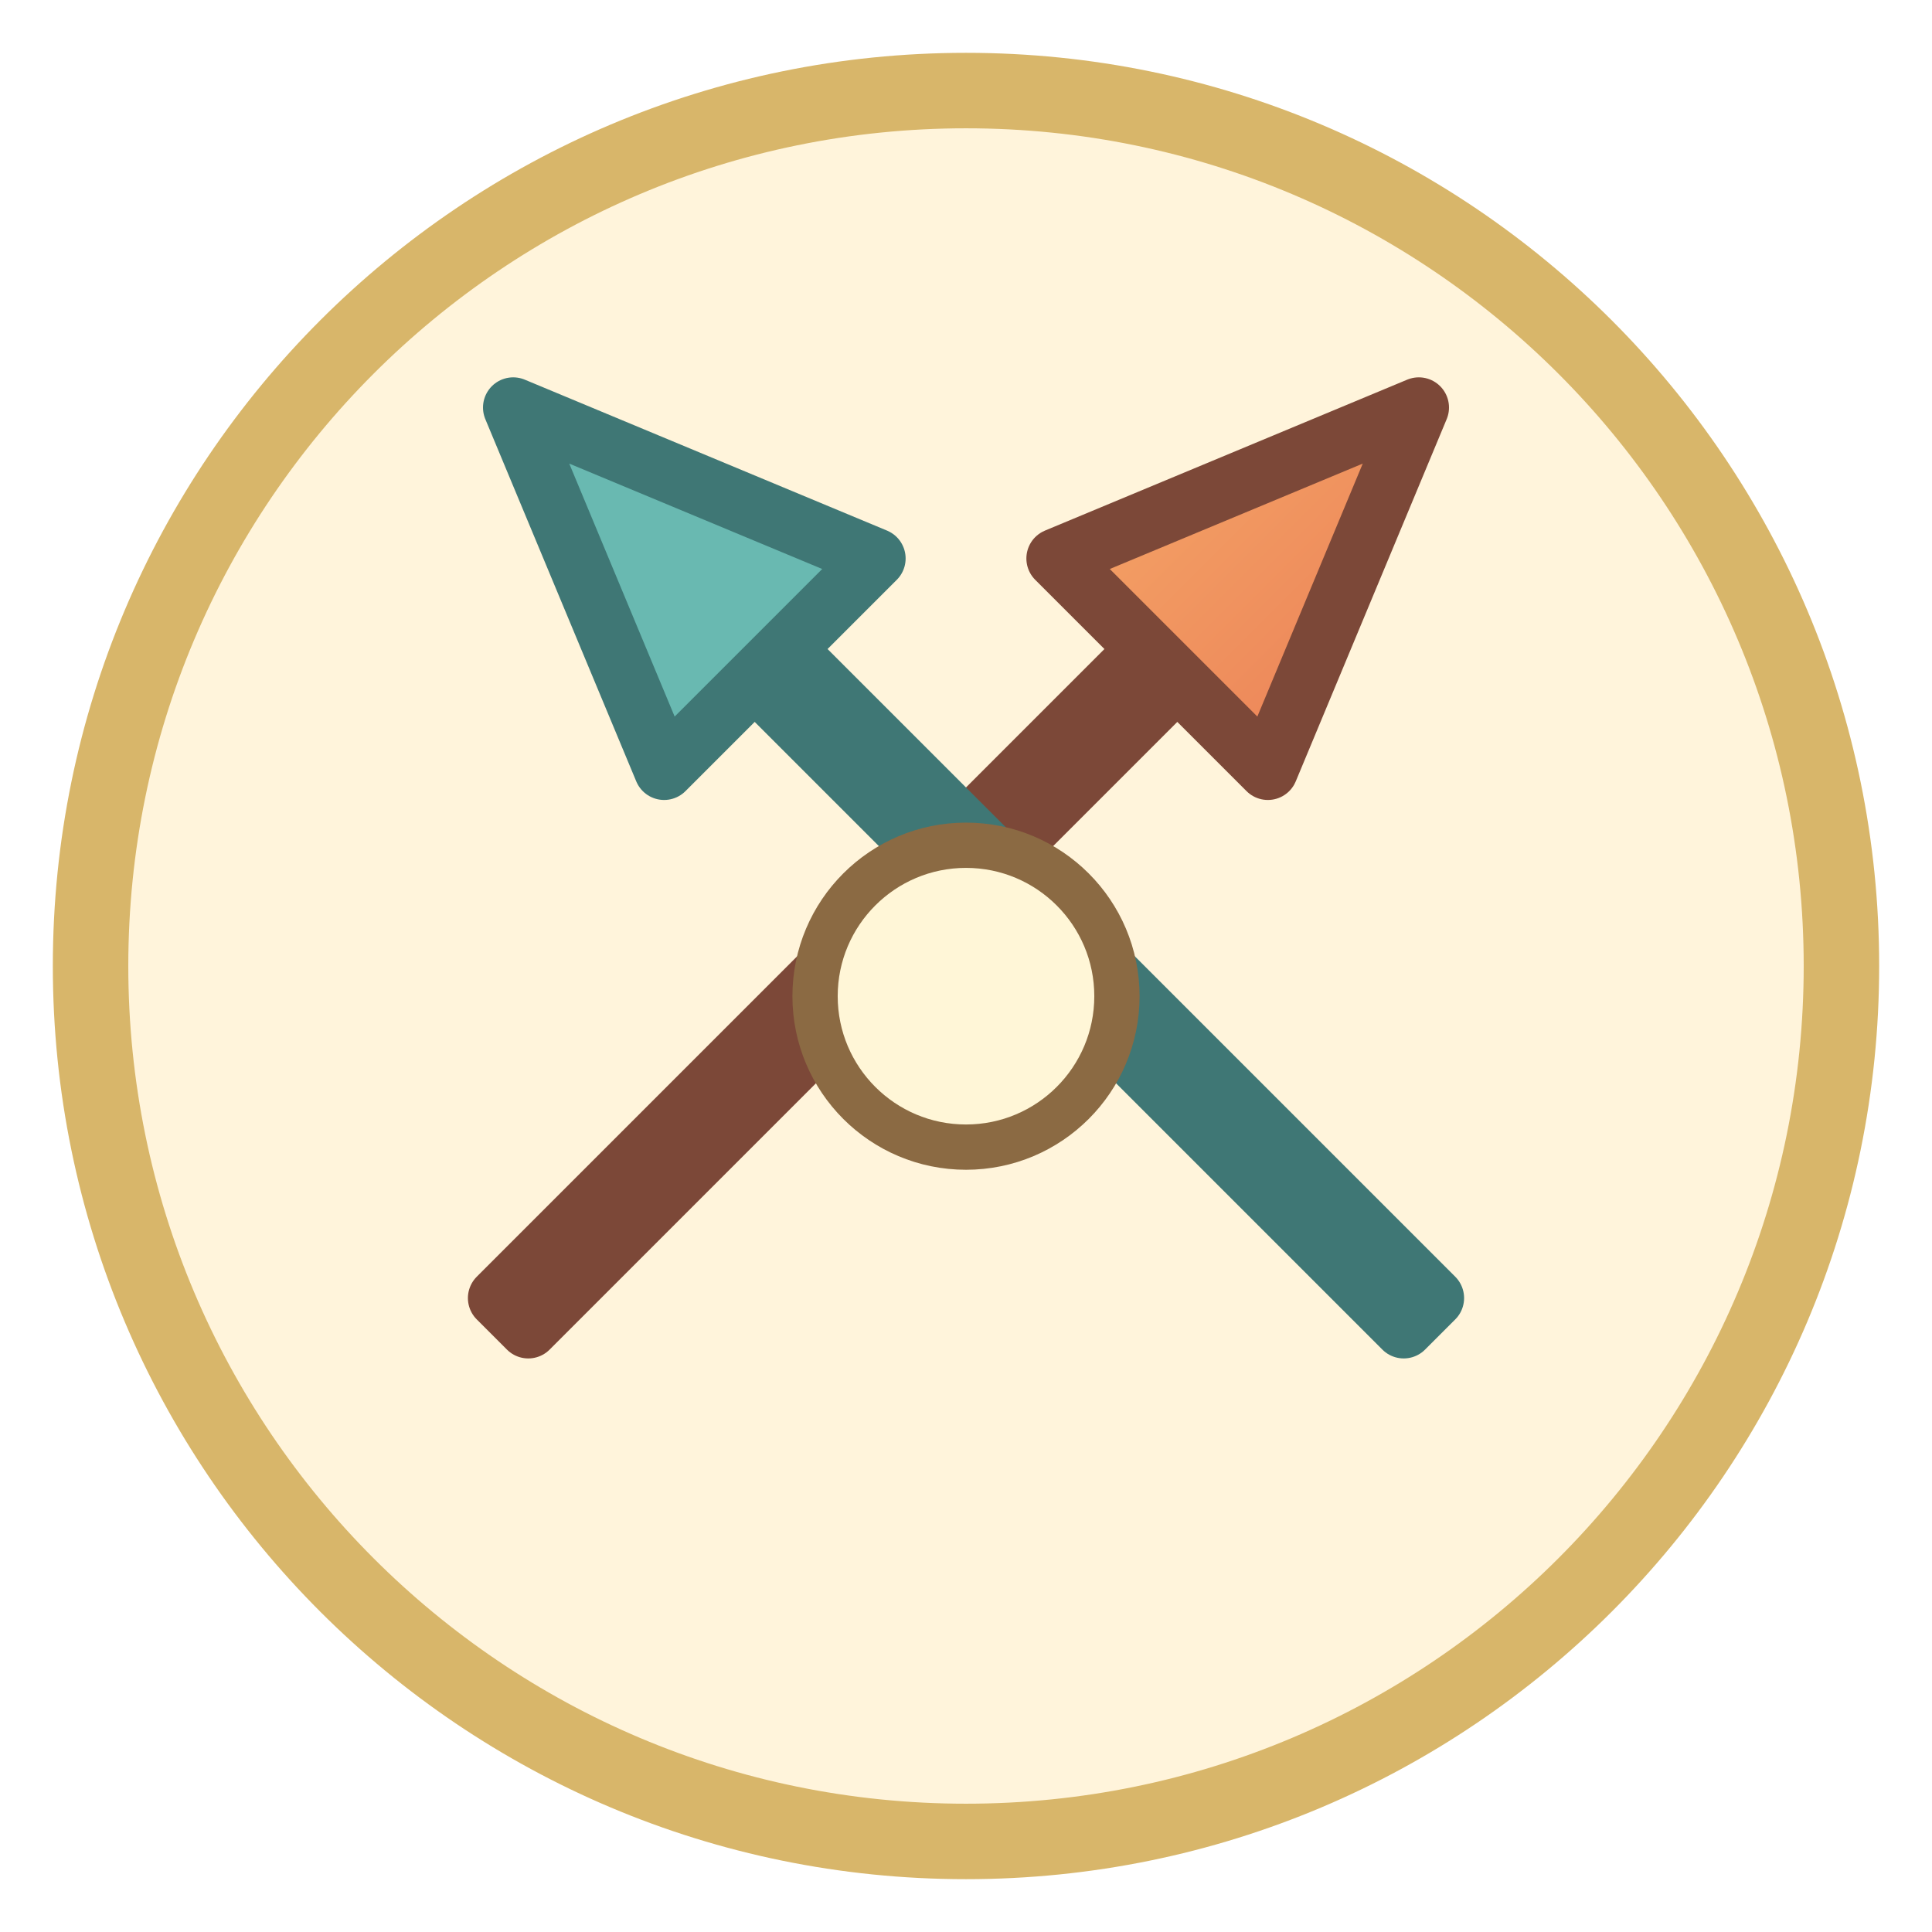
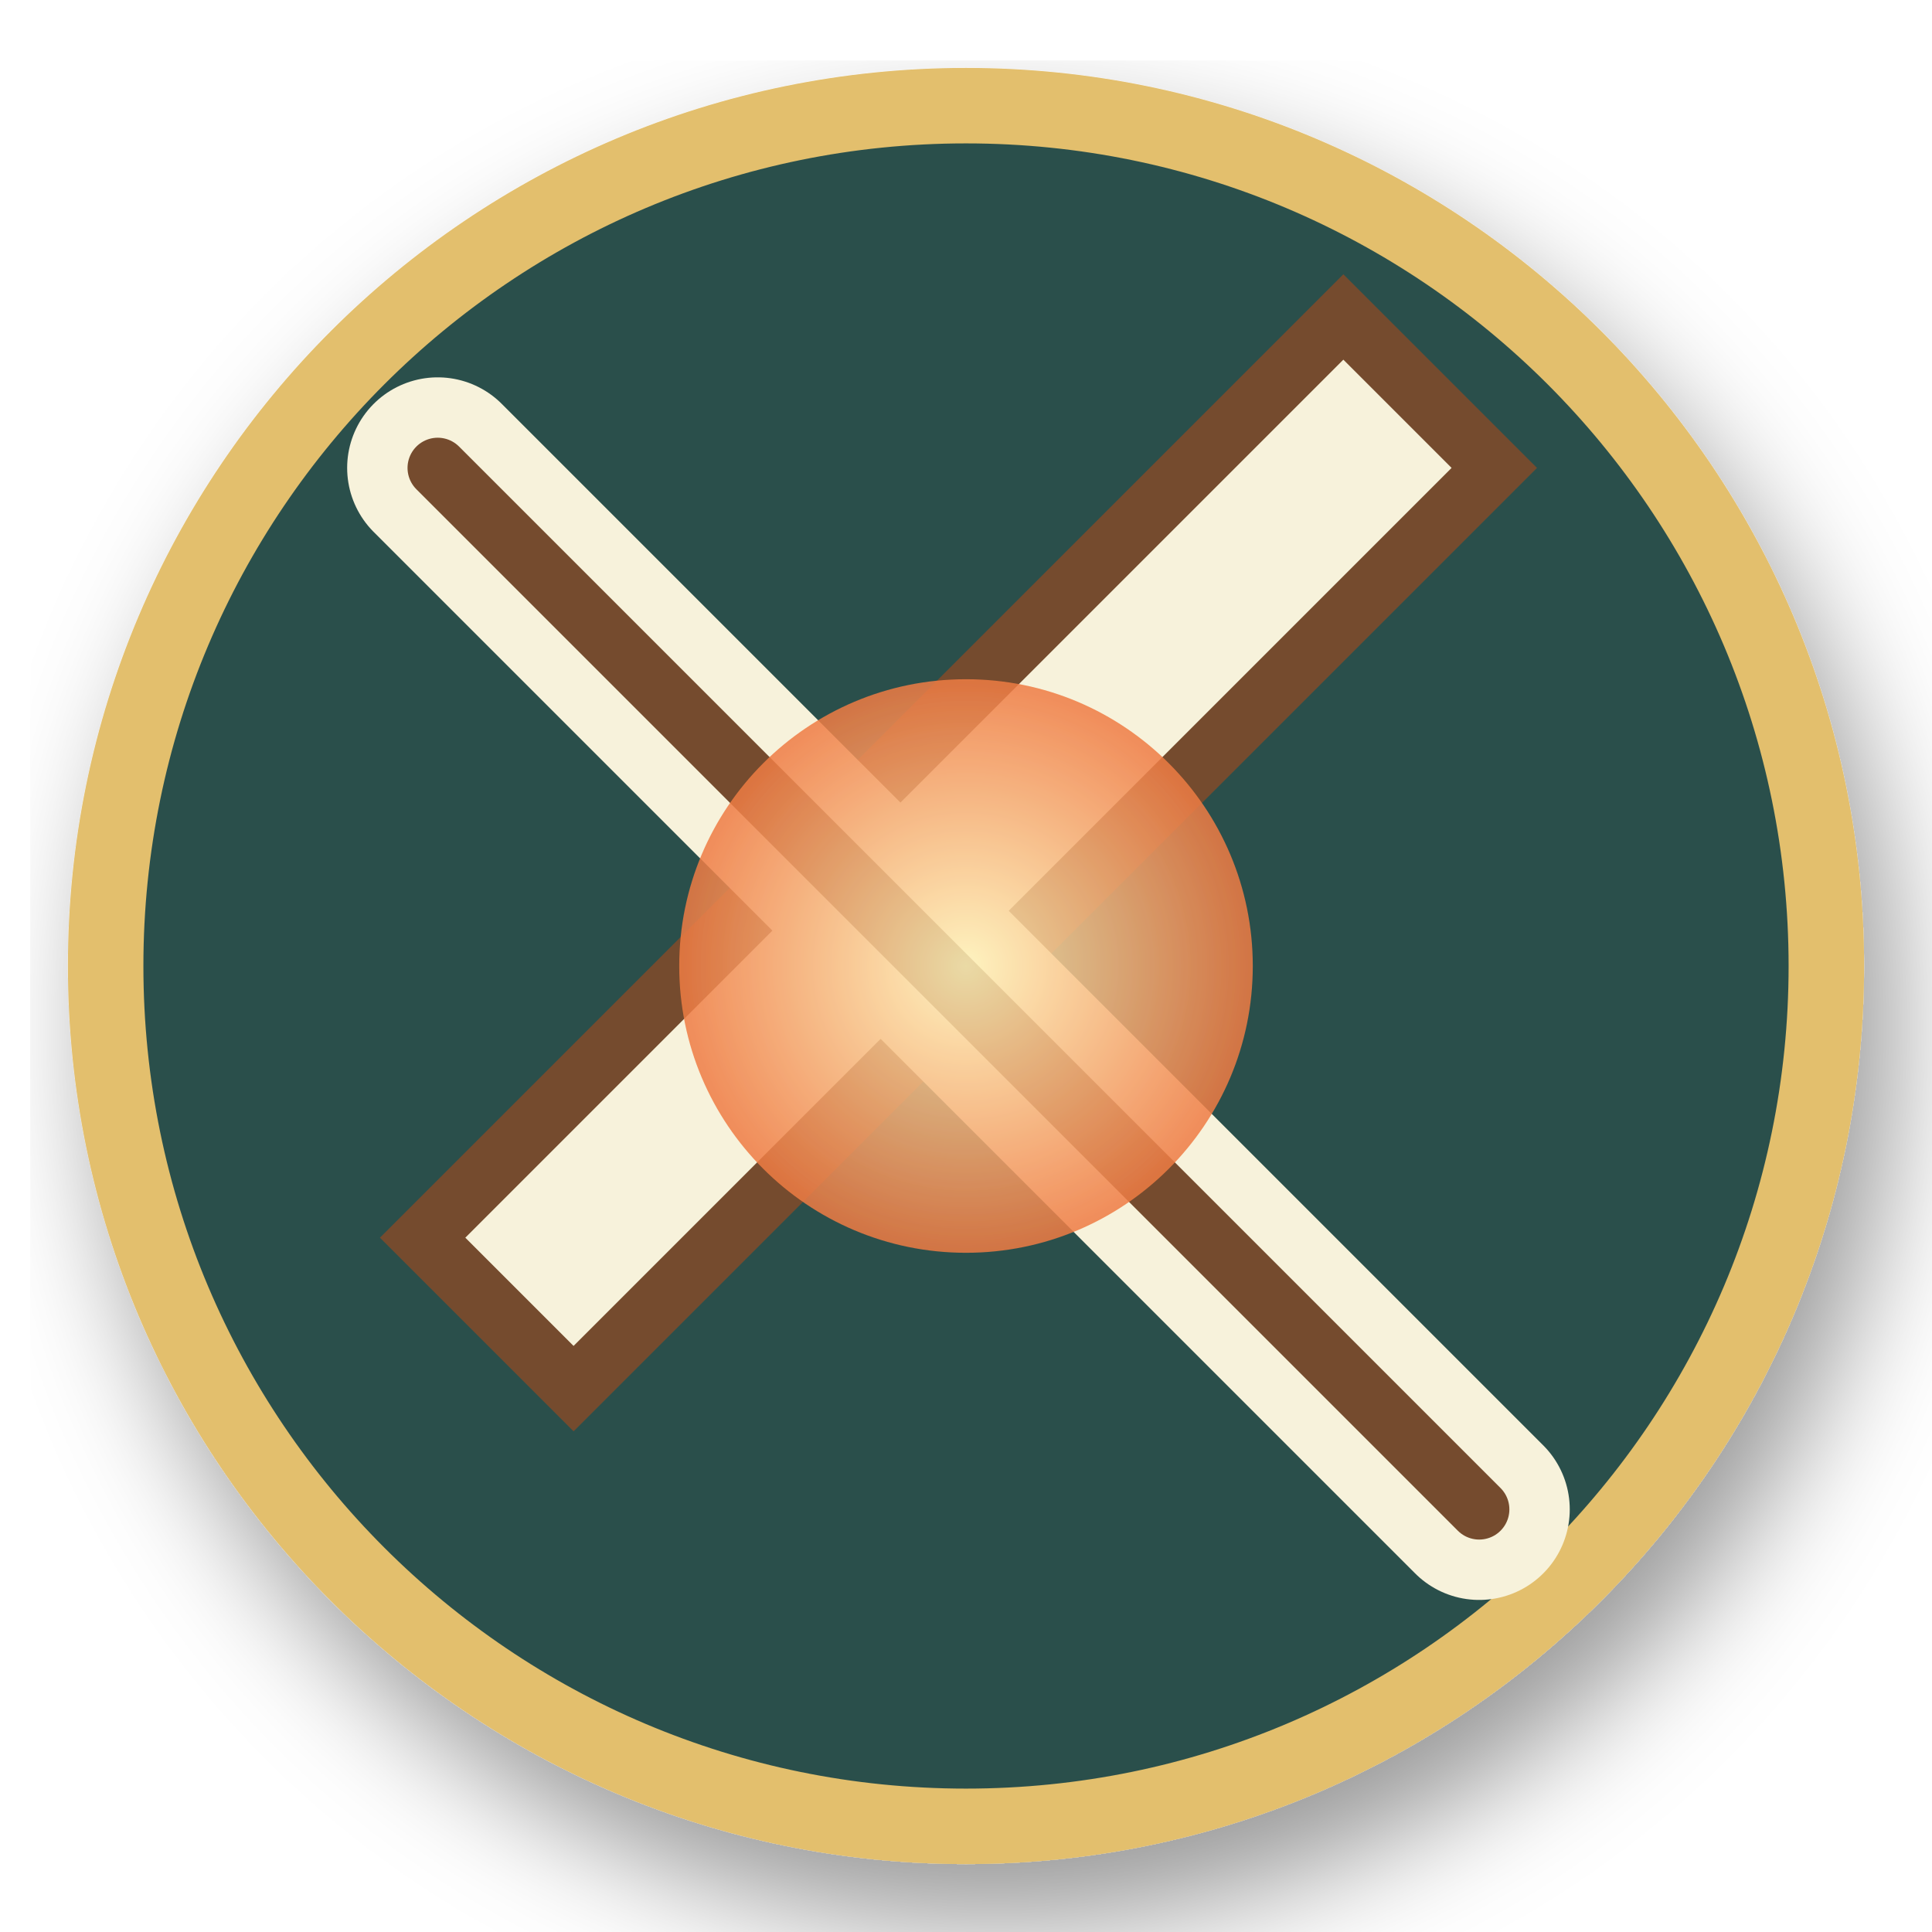
<svg xmlns="http://www.w3.org/2000/svg" viewBox="0 0 128 128">
  <defs>
-     <linearGradient id="b" x1="0" y1="0" x2="1" y2="1">
-       <stop stop-color="#ffcb77" />
-       <stop offset="1" stop-color="#e15b47" />
-     </linearGradient>
+     <radialGradient id="g">
+       <stop stop-color="#fff3ba" />
+       <stop offset="1" stop-color="#ef7a42" />
+     </radialGradient>
+     <filter id="s">
+       <feDropShadow dy="4" stdDeviation="4" flood-opacity=".4" />
+     </filter>
  </defs>
-   <circle cx="64" cy="64" r="58" fill="#fff4db" stroke="#d8b66a" stroke-width="5" />
-   <path d="M35 88L78 45l-8-8 24-10-10 24-8-8-43 43z" fill="url(#b)" stroke="#7c4838" stroke-width="4" stroke-linejoin="round" />
-   <path d="M93 88L50 45l8-8-24-10 10 24 8-8 43 43z" fill="#69b9b1" stroke="#3f7775" stroke-width="4" stroke-linejoin="round" />
-   <circle cx="64" cy="66" r="10" fill="#fff6d7" stroke="#8b6a43" stroke-width="3" />
+   <g filter="url(#s)">
+     <circle cx="64" cy="64" r="57" fill="#2c504c" stroke="#e3bf6d" stroke-width="5" />
+     <path d="M28 82 89 21l10 10-61 61z" fill="#f7f2db" stroke="#744b2d" stroke-width="4" />
+     <path d="M29 31 98 100" stroke="#f7f2db" stroke-width="12" stroke-linecap="round" />
+     <path d="M29 31 98 100" stroke="#744b2d" stroke-width="4" stroke-linecap="round" />
+     <circle cx="64" cy="64" r="19" fill="url(#g)" opacity=".85" />
+   </g>
</svg>
